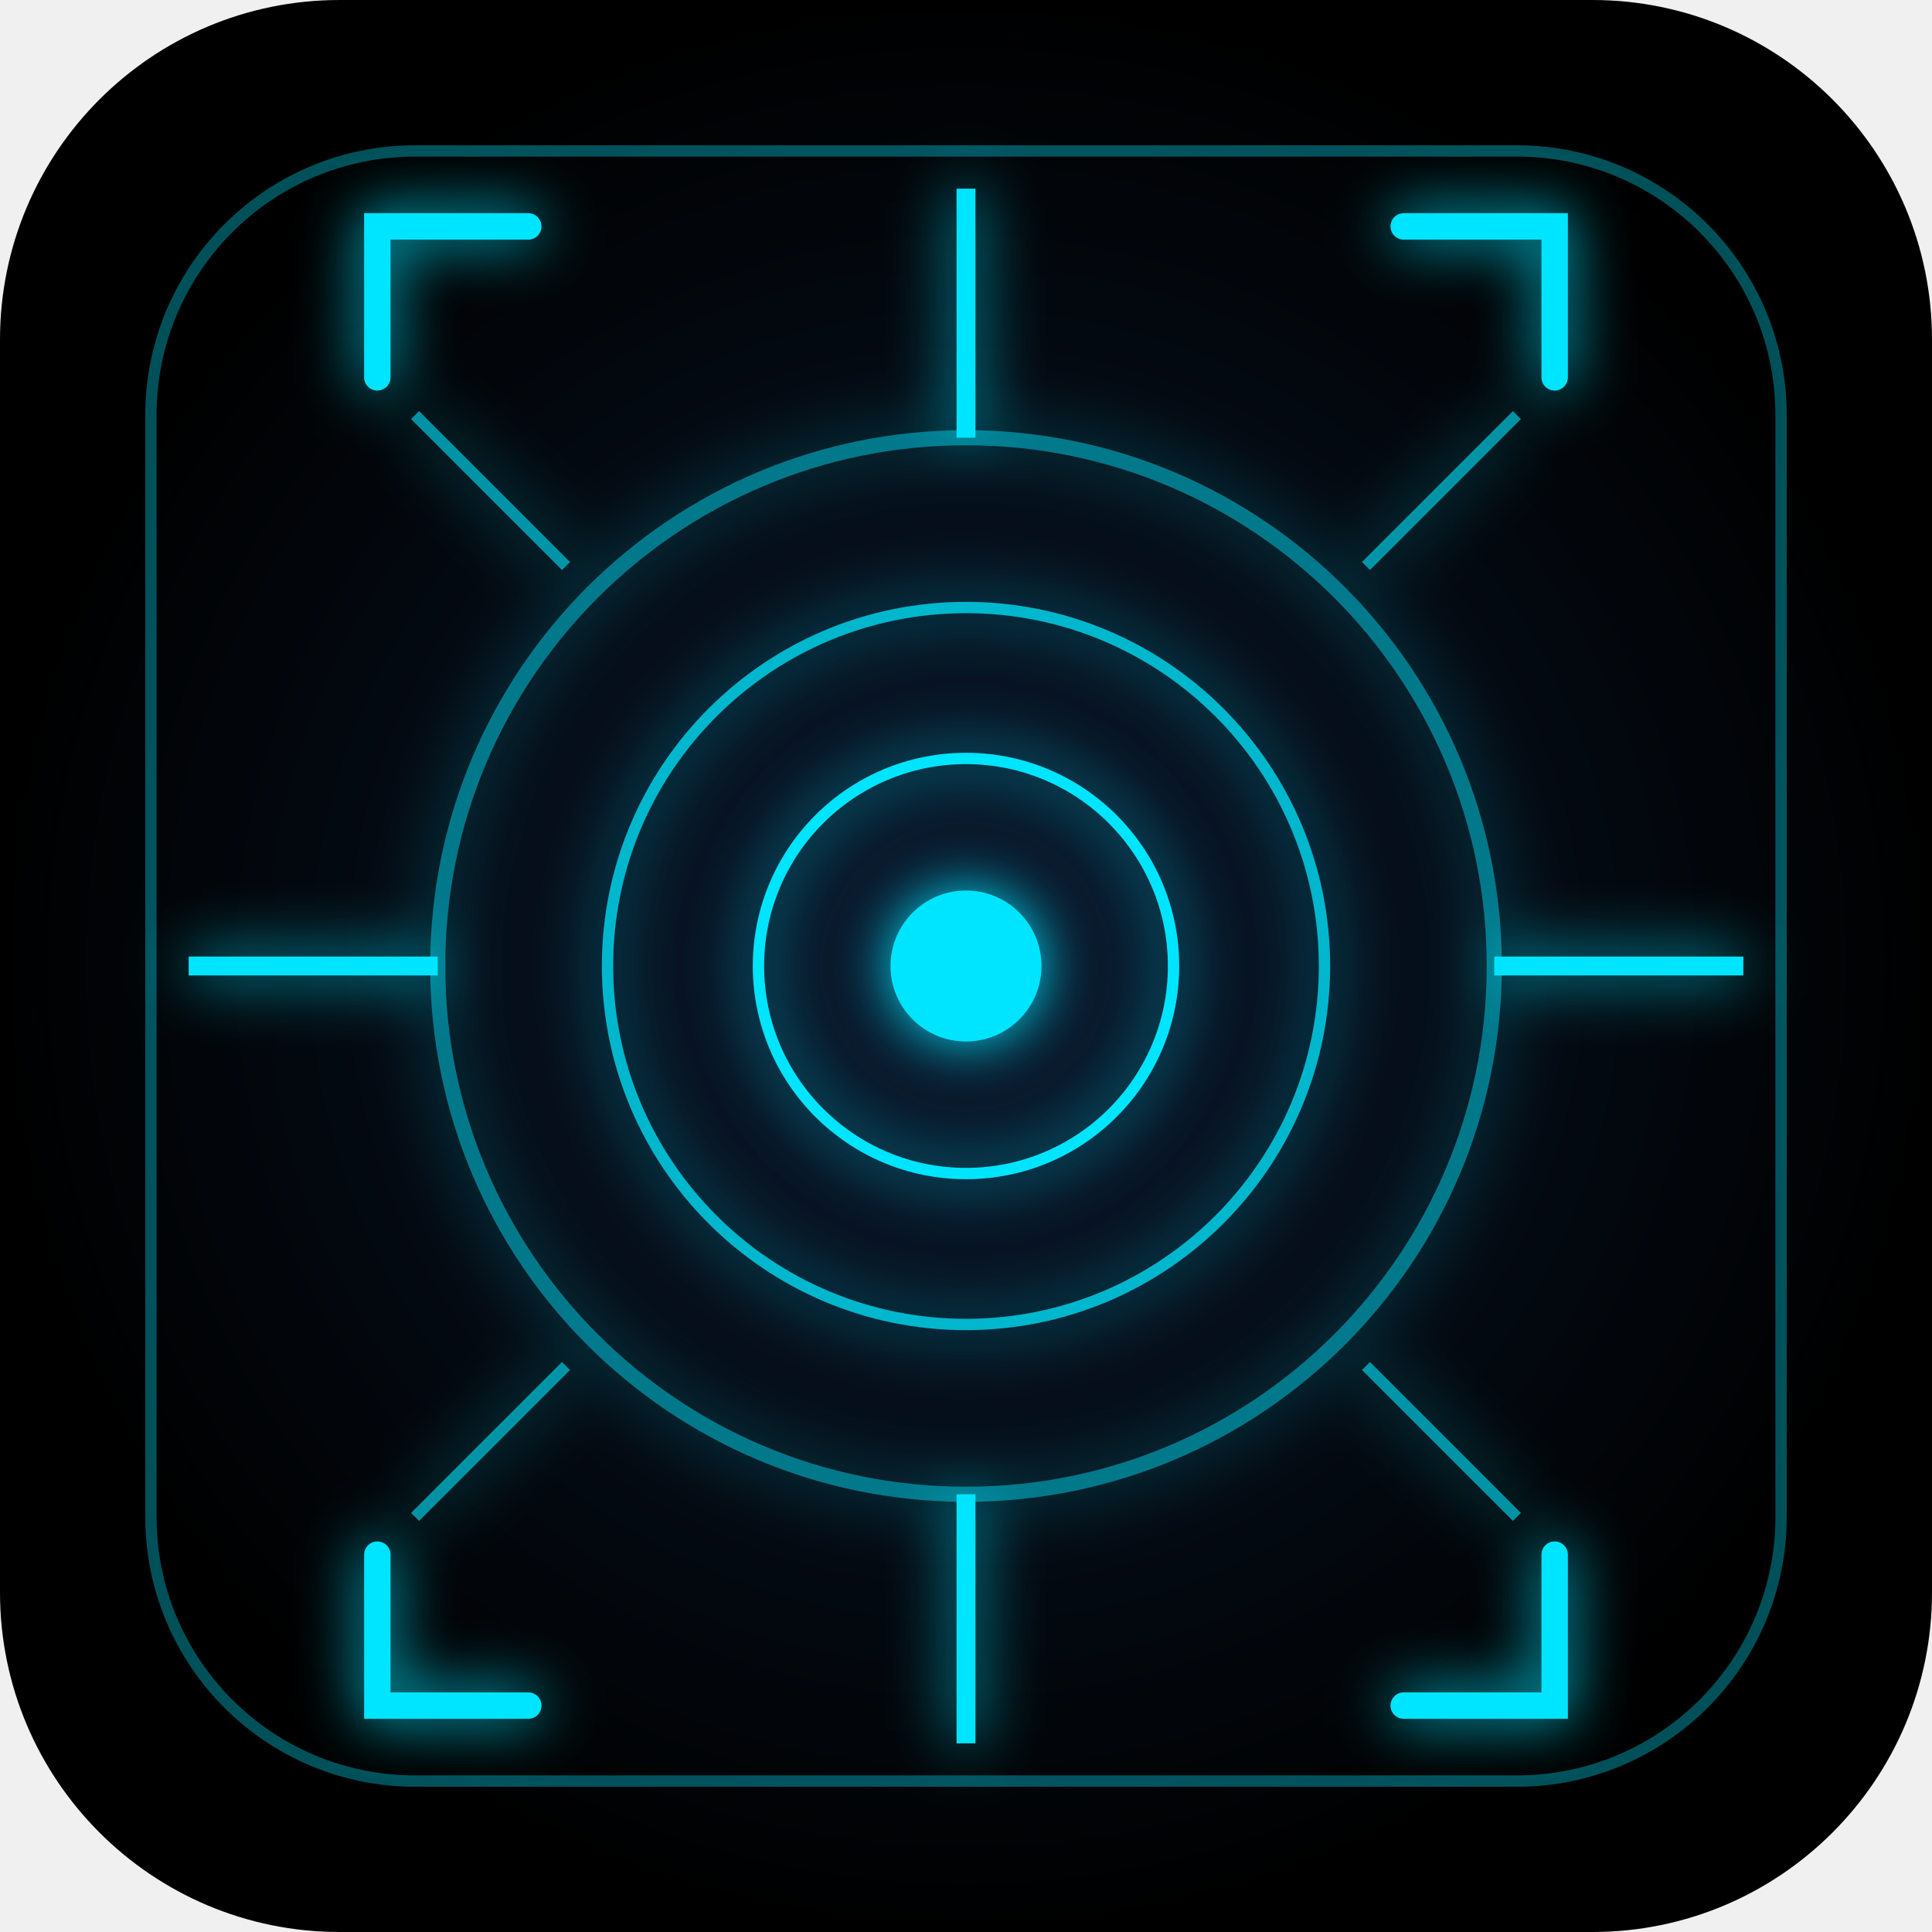
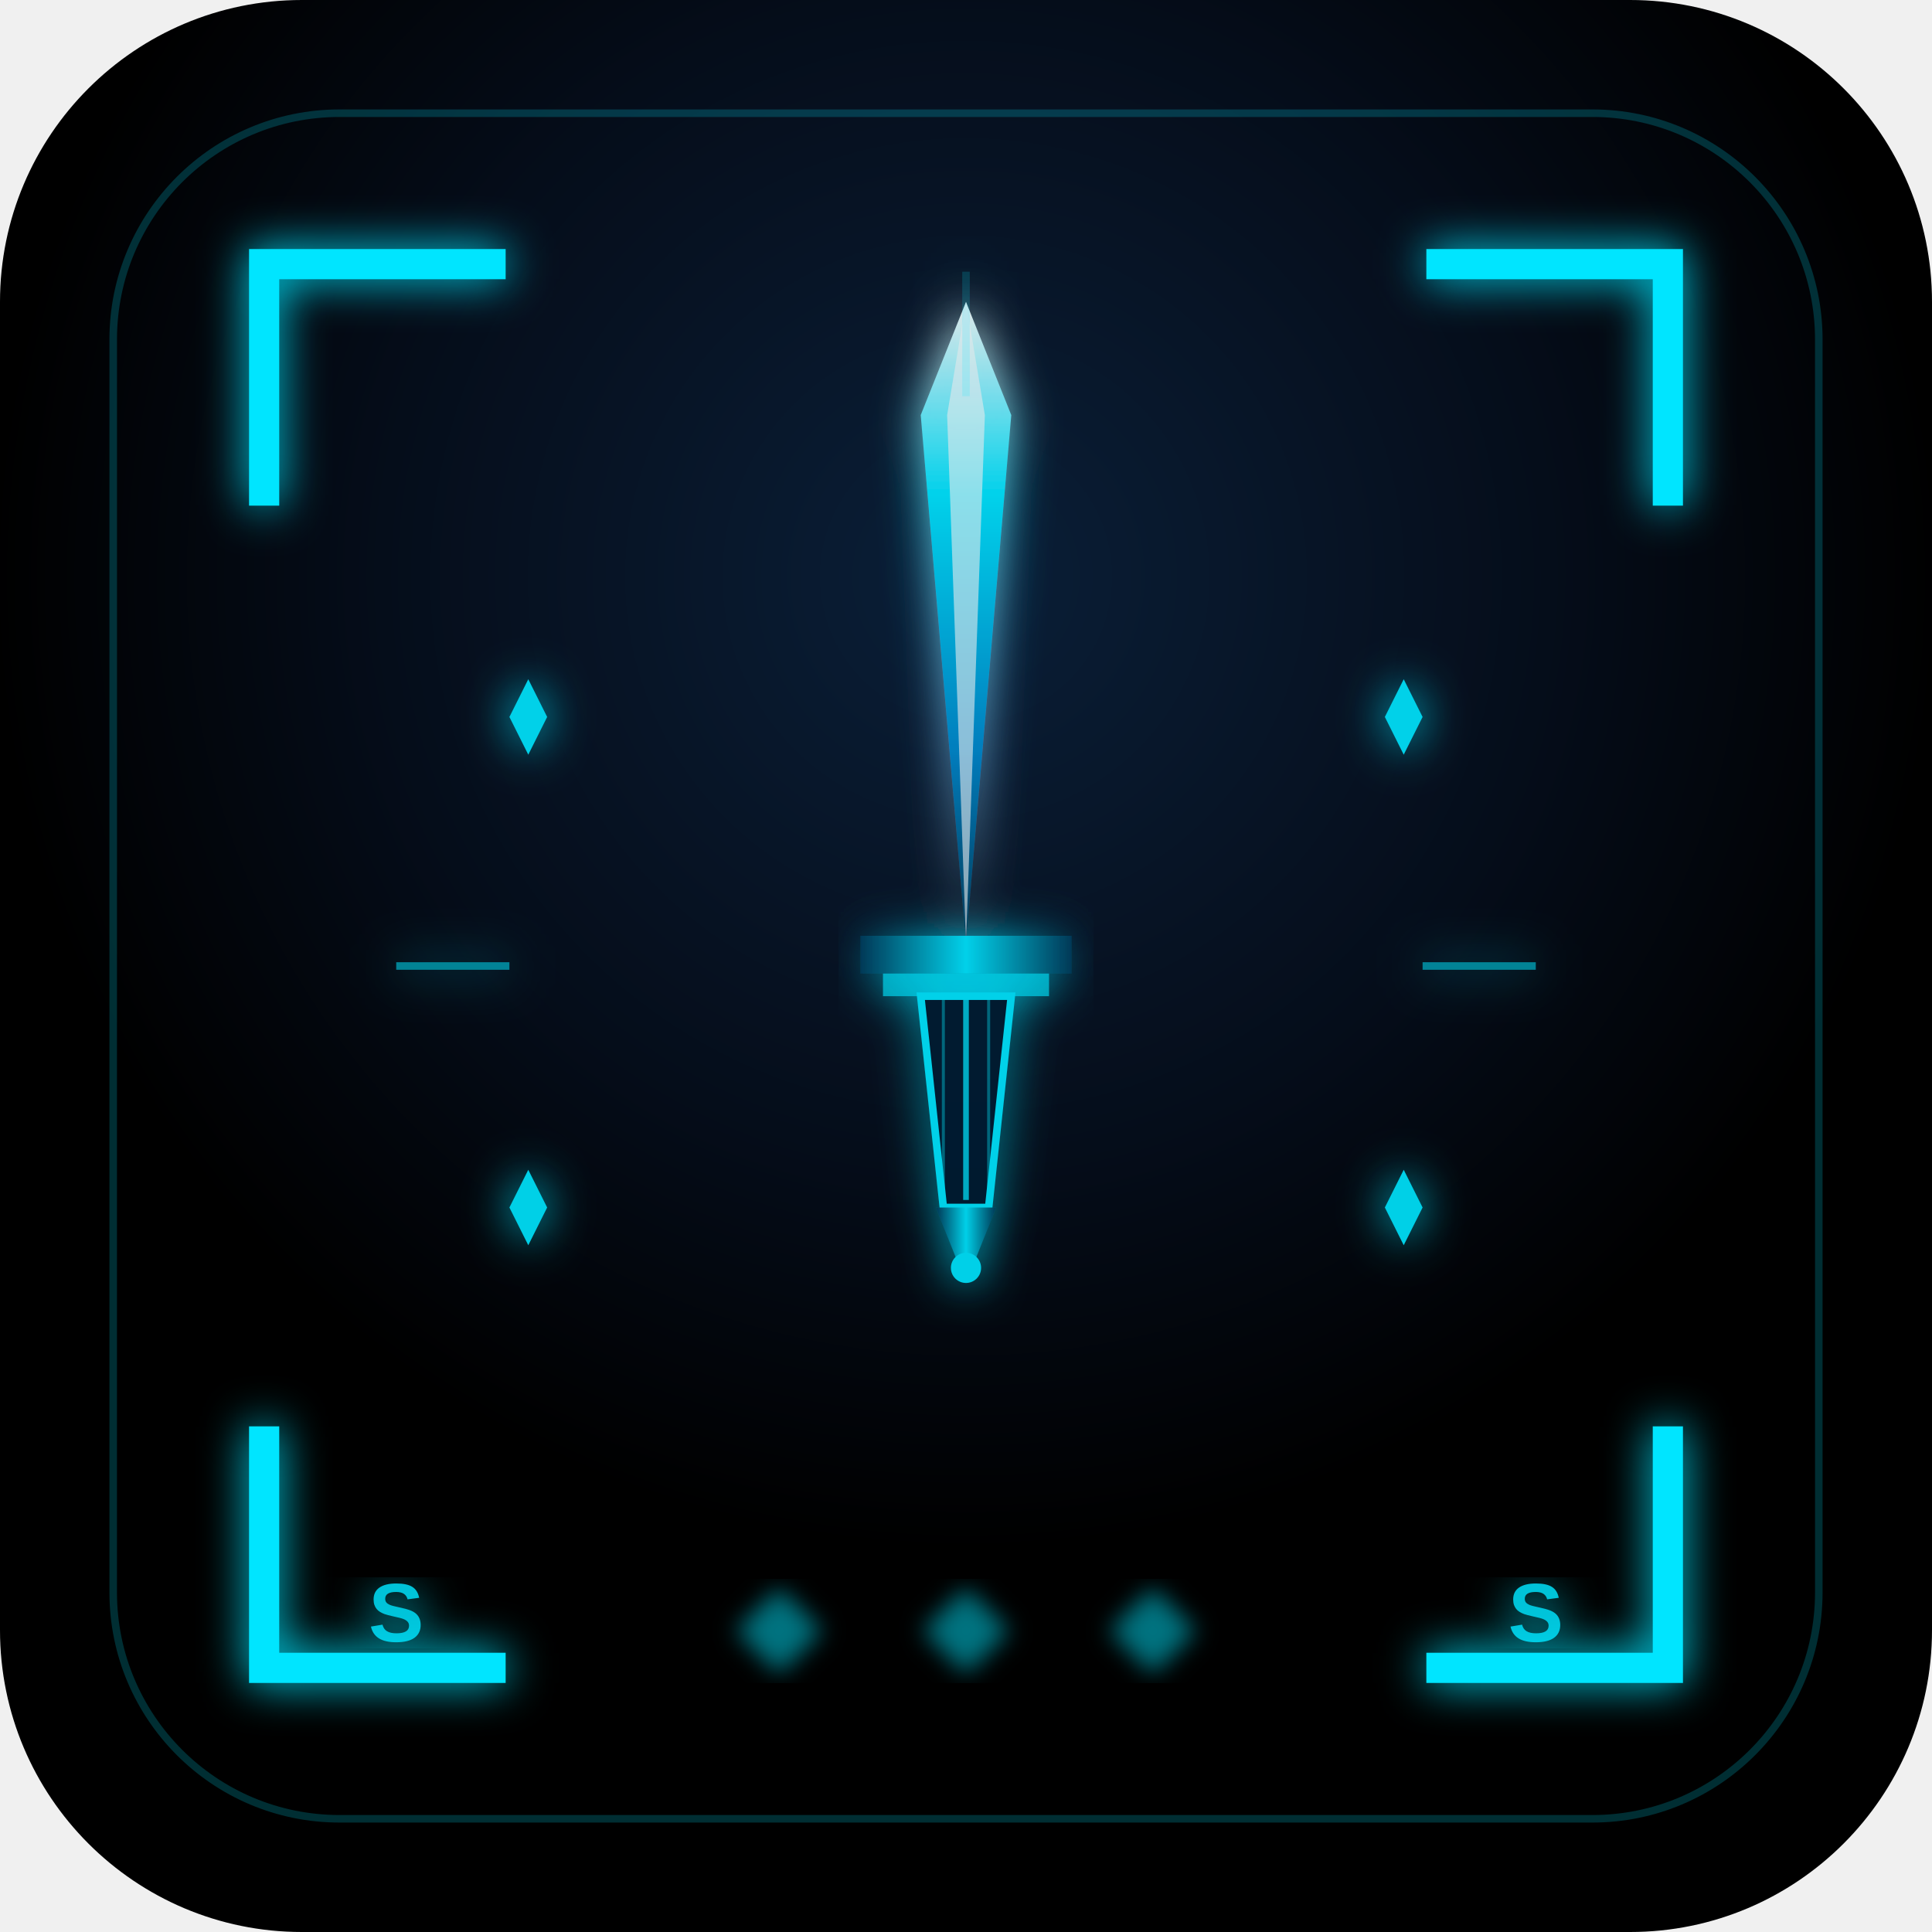
<svg xmlns="http://www.w3.org/2000/svg" viewBox="0 0 512 512">
  <defs>
-     <radialGradient id="bg" cx="50%" cy="50%">
-       <stop offset="0%" stop-color="#0a1a30" />
+     <radialGradient id="bg" cx="50%" cy="30%">
+       <stop offset="0%" stop-color="#0a1f38" />
+       <stop offset="60%" stop-color="#050d1a" />
      <stop offset="100%" stop-color="#000" />
    </radialGradient>
+     <linearGradient id="blade" x1="0%" y1="0%" x2="0%" y2="100%">
+       <stop offset="0%" stop-color="#ffffff" />
+       <stop offset="30%" stop-color="#00e5ff" />
+       <stop offset="70%" stop-color="#0088cc" />
+       <stop offset="100%" stop-color="#003d5c" />
+     </linearGradient>
+     <linearGradient id="hilt" x1="0%" y1="0%" x2="100%" y2="0%">
+       <stop offset="0%" stop-color="#003d5c" />
+       <stop offset="50%" stop-color="#00e5ff" />
+       <stop offset="100%" stop-color="#003d5c" />
+     </linearGradient>
    <filter id="glow">
-       <feGaussianBlur stdDeviation="8" result="b" />
+       <feGaussianBlur stdDeviation="6" result="b" />
      <feMerge>
        <feMergeNode in="b" />
        <feMergeNode in="SourceGraphic" />
      </feMerge>
    </filter>
+     <filter id="softGlow">
+       <feGaussianBlur stdDeviation="3" />
+     </filter>
  </defs>
-   <rect width="512" height="512" rx="90" fill="url(#bg)" />
-   <rect x="40" y="40" width="432" height="432" rx="70" fill="none" stroke="#00e5ff" stroke-width="3" opacity="0.35" />
-   <g filter="url(#glow)" fill="none" stroke="#00e5ff" stroke-width="7" stroke-linecap="round">
-     <path d="M 100 100 L 100 60 L 140 60" />
-     <path d="M 412 100 L 412 60 L 372 60" />
-     <path d="M 100 412 L 100 452 L 140 452" />
-     <path d="M 412 412 L 412 452 L 372 452" />
+   <rect width="512" height="512" rx="80" fill="url(#bg)" />
+   <rect x="30" y="30" width="452" height="452" rx="60" fill="none" stroke="#00e5ff" stroke-width="2" opacity="0.2" />
+   <g filter="url(#glow)" fill="none" stroke="#00e5ff" stroke-width="8" stroke-linecap="square" stroke-linejoin="miter">
+     <path d="M 70 130 L 70 70 L 130 70" />
+     <path d="M 382 70 L 442 70 L 442 130" />
+     <path d="M 70 382 L 70 442 L 130 442" />
+     <path d="M 382 442 L 442 442 L 442 382" />
  </g>
-   <g filter="url(#glow)">
-     <circle cx="256" cy="256" r="140" fill="none" stroke="#00e5ff" stroke-width="4" opacity="0.45" />
-     <circle cx="256" cy="256" r="95" fill="none" stroke="#00e5ff" stroke-width="3" opacity="0.75" />
-     <circle cx="256" cy="256" r="55" fill="none" stroke="#00e5ff" stroke-width="3" />
-     <circle cx="256" cy="256" r="20" fill="#00e5ff" />
-     <line x1="256" y1="50" x2="256" y2="116" stroke="#00e5ff" stroke-width="5" />
-     <line x1="256" y1="396" x2="256" y2="462" stroke="#00e5ff" stroke-width="5" />
-     <line x1="50" y1="256" x2="116" y2="256" stroke="#00e5ff" stroke-width="5" />
-     <line x1="396" y1="256" x2="462" y2="256" stroke="#00e5ff" stroke-width="5" />
-     <line x1="110" y1="110" x2="150" y2="150" stroke="#00e5ff" stroke-width="3" opacity="0.6" />
-     <line x1="402" y1="110" x2="362" y2="150" stroke="#00e5ff" stroke-width="3" opacity="0.6" />
-     <line x1="110" y1="402" x2="150" y2="362" stroke="#00e5ff" stroke-width="3" opacity="0.6" />
-     <line x1="402" y1="402" x2="362" y2="362" stroke="#00e5ff" stroke-width="3" opacity="0.6" />
+   <g filter="url(#glow)" opacity="0.9">
+     <polygon points="256,80 268,110 256,250 244,110" fill="url(#blade)" />
+     <polygon points="256,80 261,110 256,250 251,110" fill="#ffffff" opacity="0.6" />
+     <rect x="228" y="248" width="56" height="10" fill="url(#hilt)" />
+     <rect x="234" y="258" width="44" height="6" fill="#00e5ff" opacity="0.7" />
+     <polygon points="244,264 268,264 262,320 250,320" fill="#001f33" stroke="#00e5ff" stroke-width="2" />
+     <line x1="256" y1="264" x2="256" y2="318" stroke="#00e5ff" stroke-width="1.5" opacity="0.8" />
+     <line x1="250" y1="264" x2="250" y2="318" stroke="#00e5ff" stroke-width="0.8" opacity="0.4" />
+     <line x1="262" y1="264" x2="262" y2="318" stroke="#00e5ff" stroke-width="0.8" opacity="0.4" />
+     <polygon points="248,320 264,320 256,340" fill="url(#hilt)" />
+     <circle cx="256" cy="336" r="4" fill="#00e5ff" />
+   </g>
+   <g filter="url(#glow)" fill="#00e5ff" opacity="0.9">
+     <polygon points="140,180 145,190 140,200 135,190" />
+     <polygon points="372,180 377,190 372,200 367,190" />
+     <polygon points="140,310 145,320 140,330 135,320" />
+     <polygon points="372,310 377,320 372,330 367,320" />
+   </g>
+   <g stroke="#00e5ff" stroke-width="2" opacity="0.55" filter="url(#glow)">
+     <line x1="105" y1="256" x2="135" y2="256" />
+     <line x1="377" y1="256" x2="407" y2="256" />
+     <line x1="256" y1="105" x2="256" y2="72" opacity="0.3" />
+   </g>
+   <g filter="url(#softGlow)" opacity="0.5">
+     <text x="256" y="440" text-anchor="middle" font-family="'Orbitron','Arial',sans-serif" font-size="30" font-weight="900" fill="#00e5ff" letter-spacing="8">◆ ◆ ◆</text>
+   </g>
+   <g filter="url(#glow)" opacity="0.85">
+     <text x="105" y="435" text-anchor="middle" font-family="'Orbitron','Arial',sans-serif" font-size="22" font-weight="900" fill="#00e5ff">S</text>
+     <text x="407" y="435" text-anchor="middle" font-family="'Orbitron','Arial',sans-serif" font-size="22" font-weight="900" fill="#00e5ff">S</text>
  </g>
</svg>
